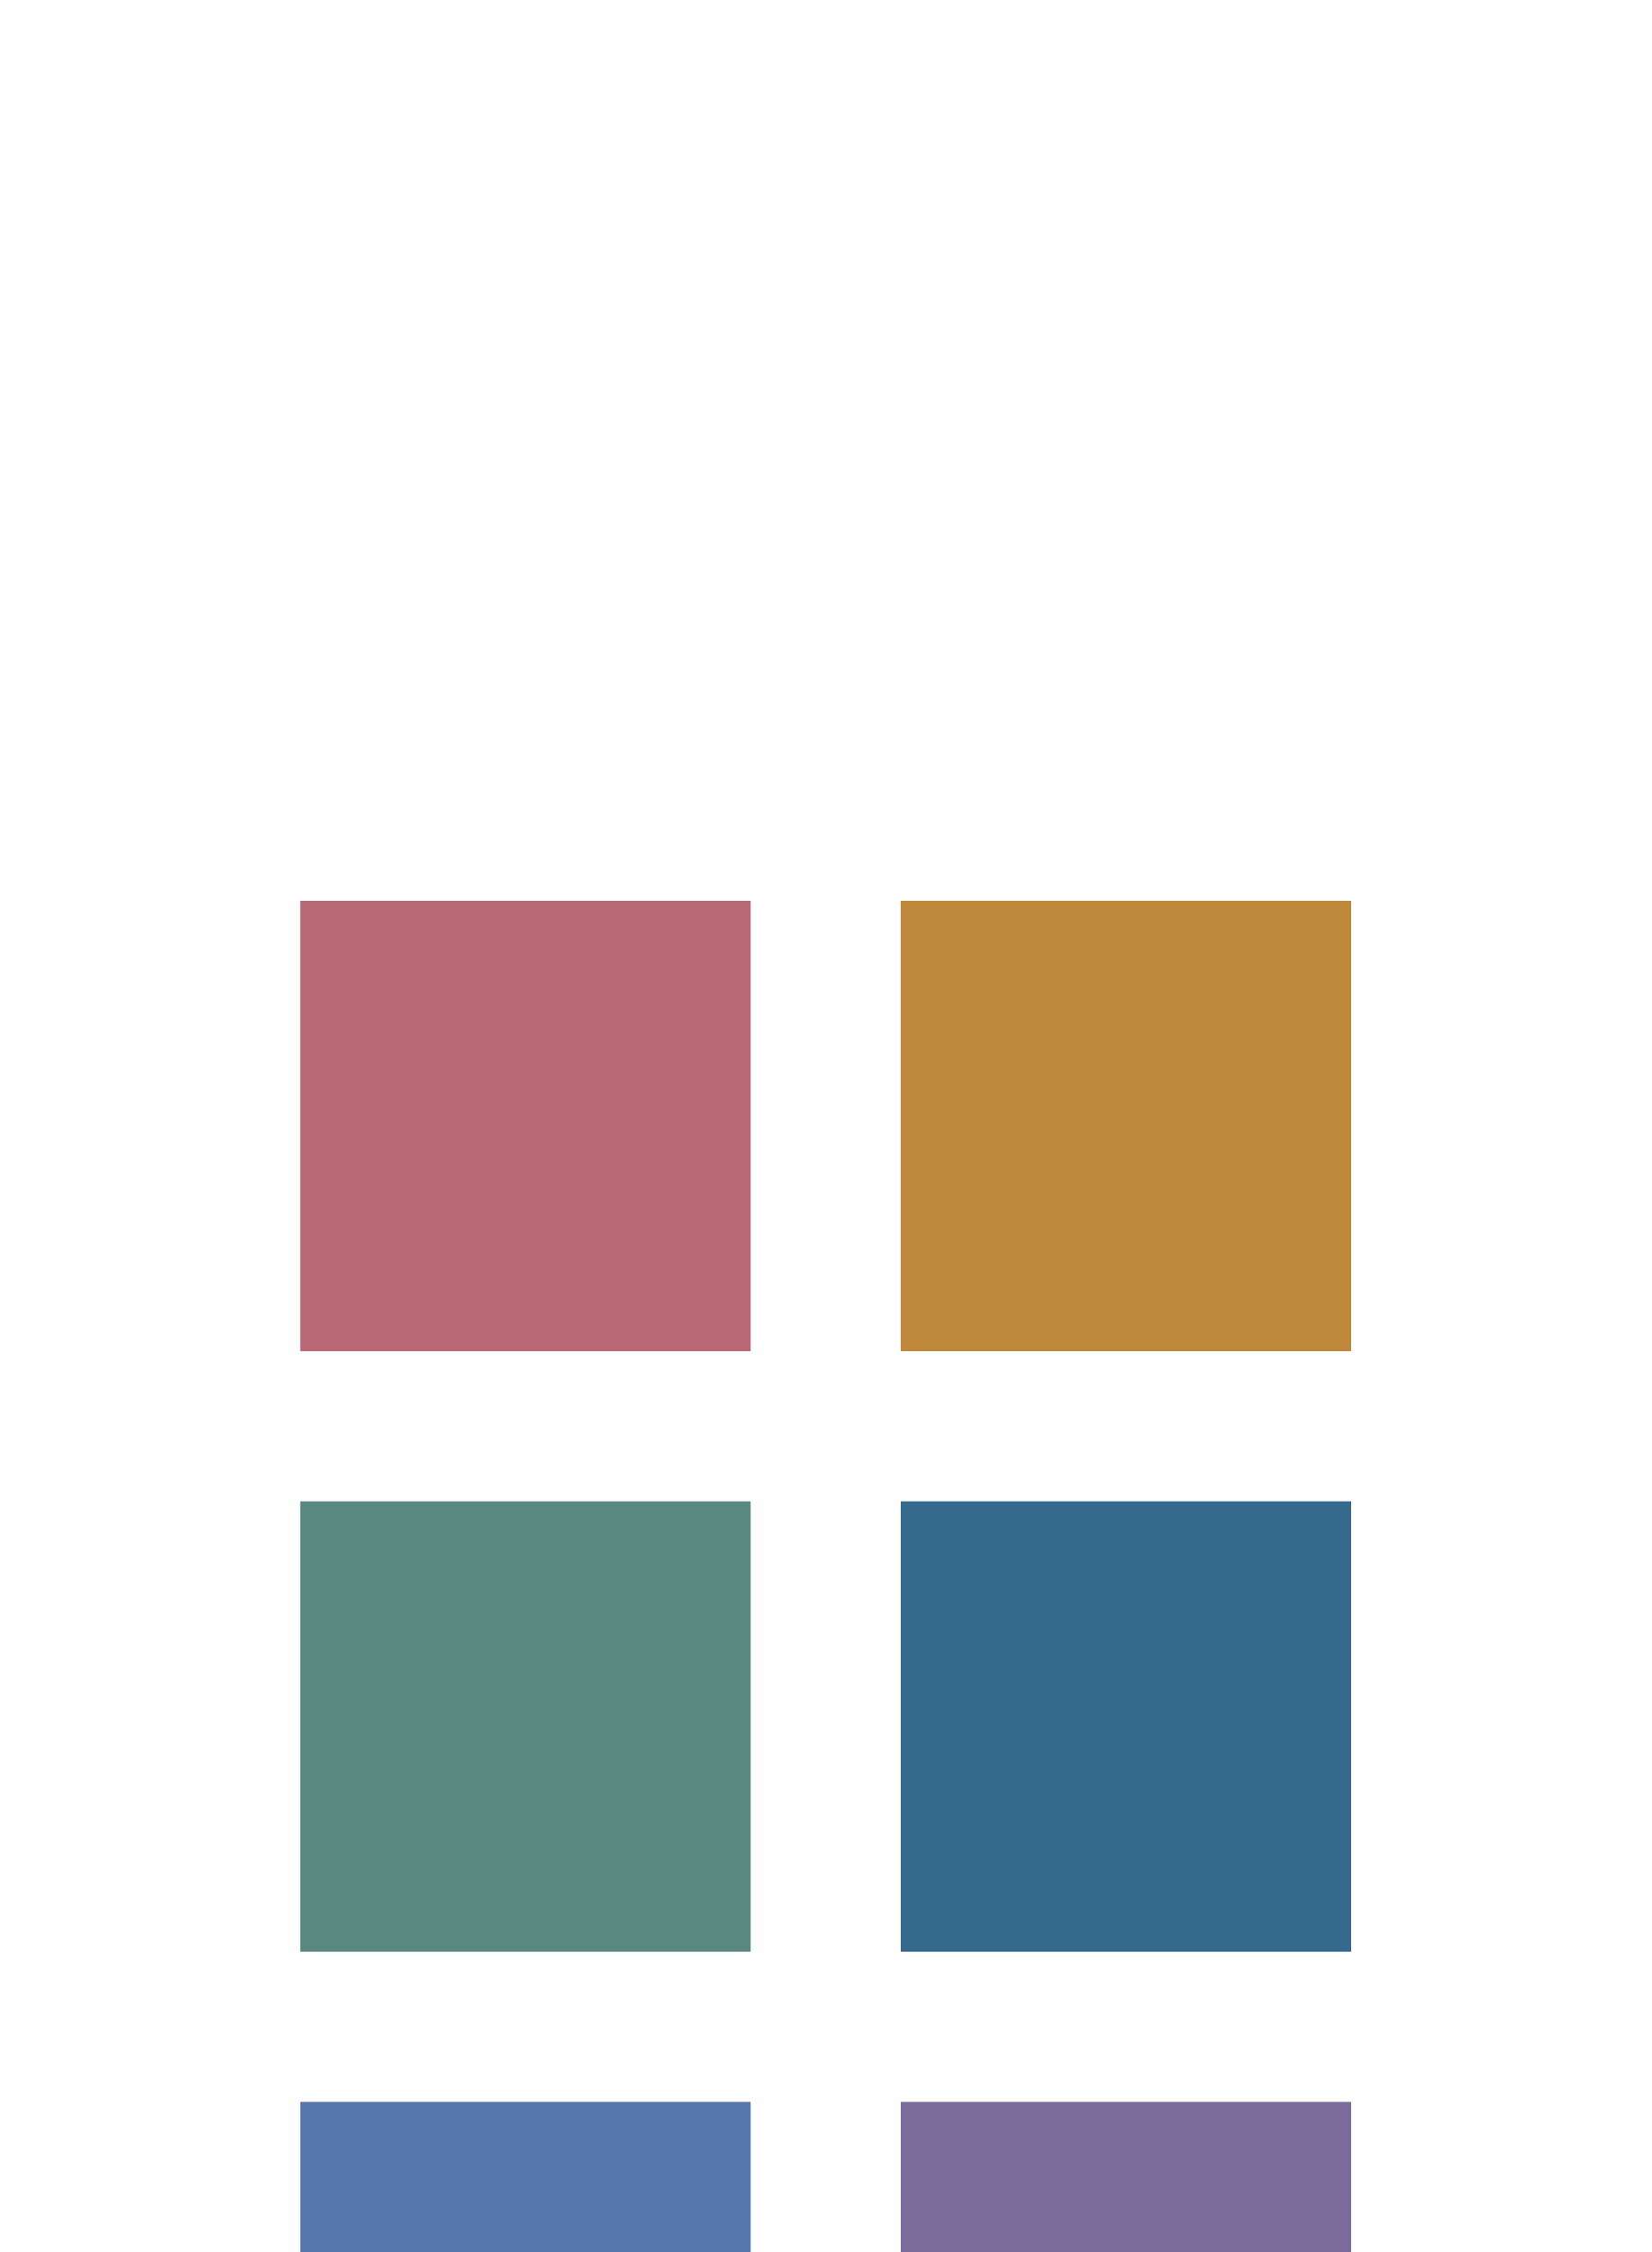
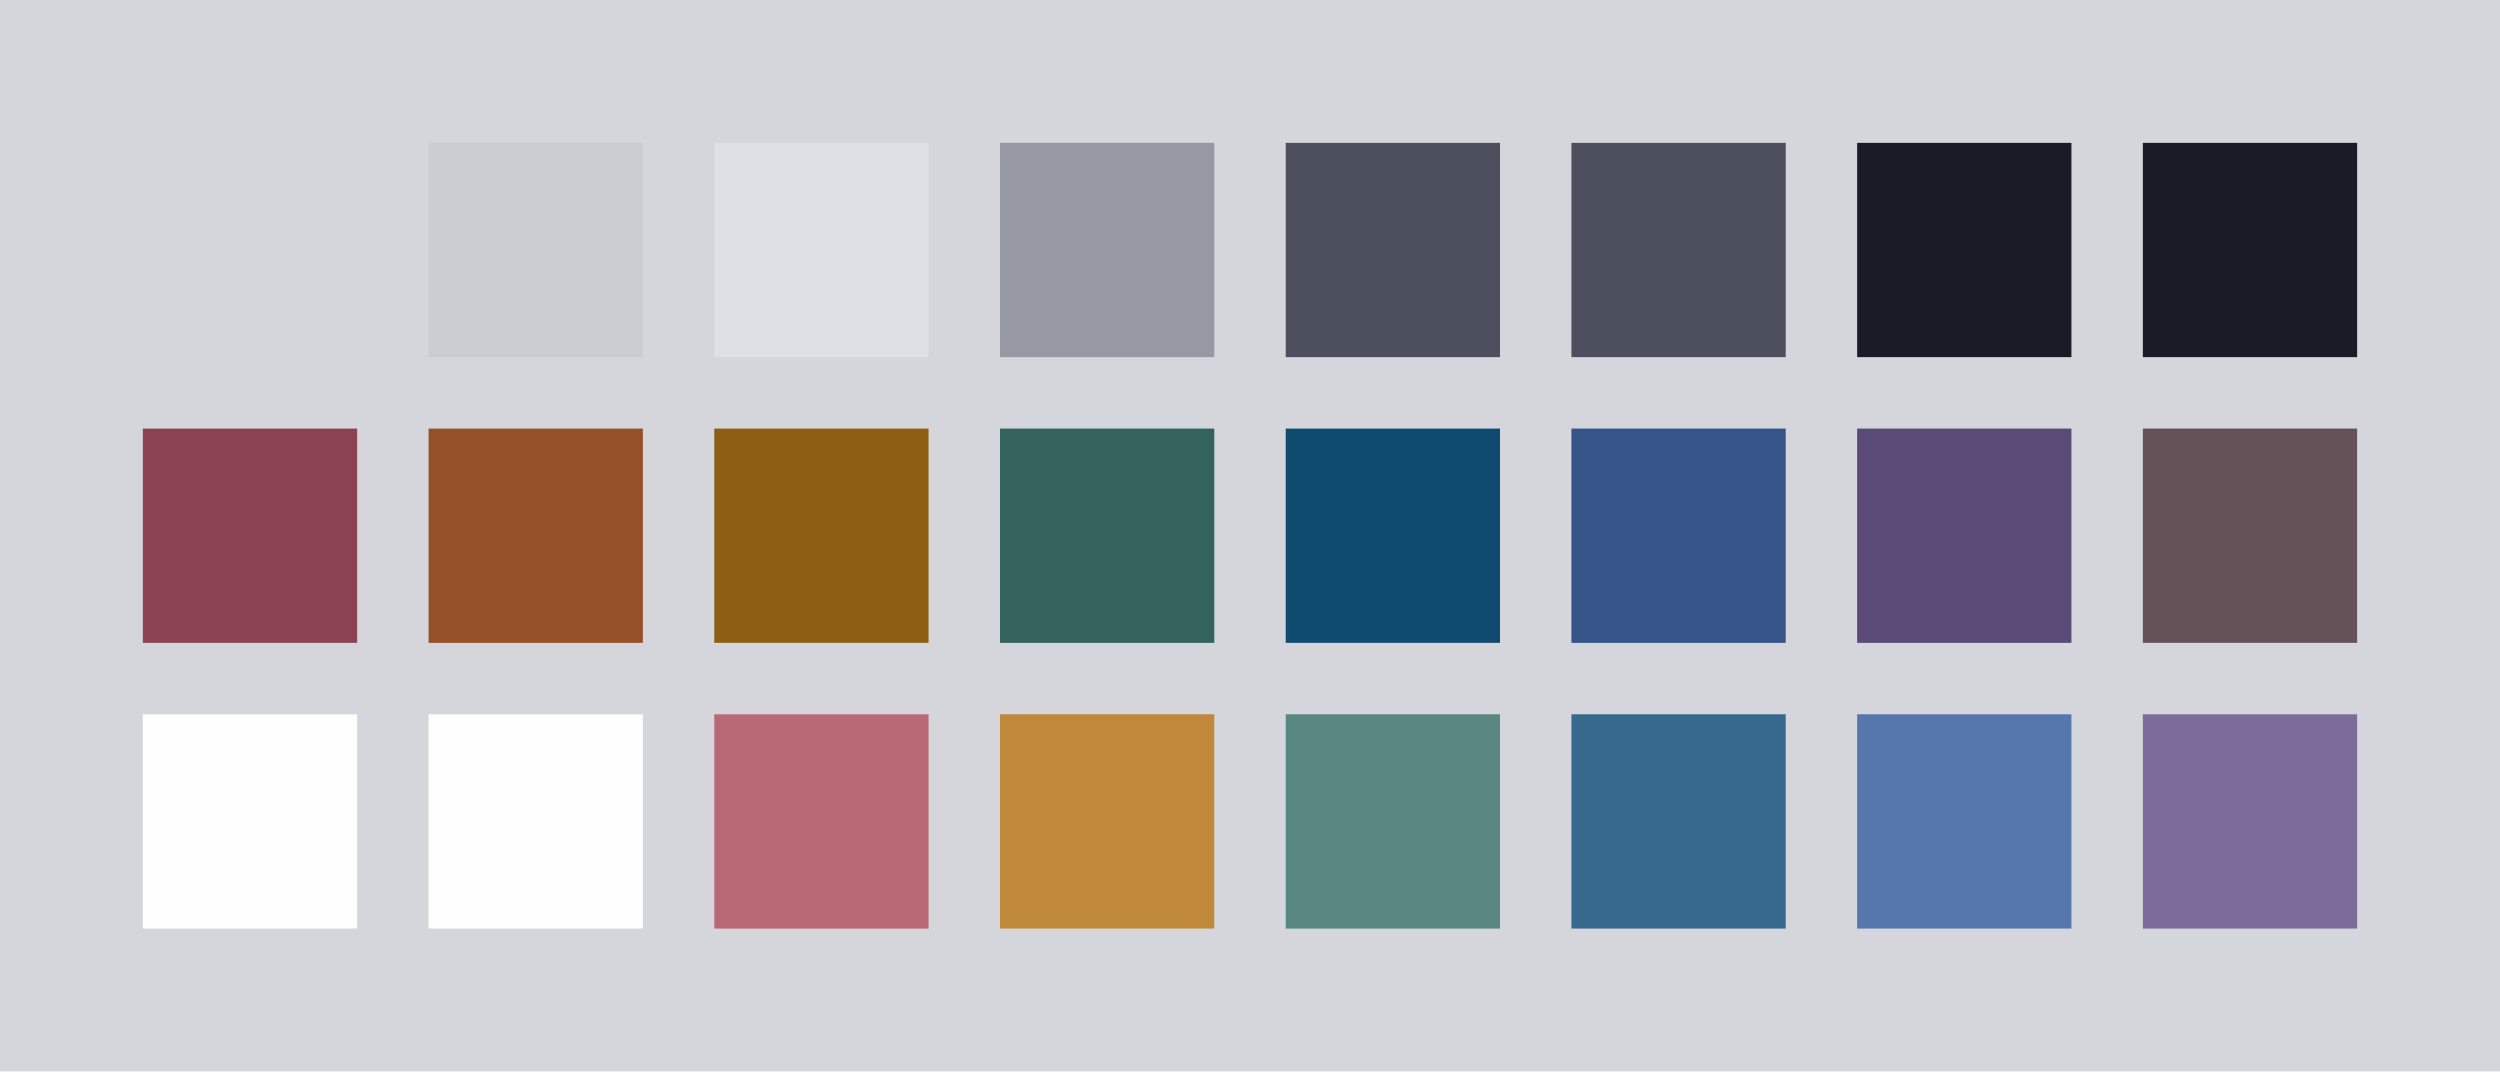
- <svg xmlns="http://www.w3.org/2000/svg" width="165" height="225">
-   <rect x="0" y="0" width="165" height="225" style="fill:#fefeff" />
-   <rect x="30" y="30" width="45" height="45" style="fill:#fefeff" />
-   <rect x="90" y="30" width="45" height="45" style="fill:#fefeff" />
-   <rect x="30" y="90" width="45" height="45" style="fill:#b96876" />
-   <rect x="90" y="90" width="45" height="45" style="fill:#bf883b" />
-   <rect x="30" y="150" width="45" height="45" style="fill:#588880" />
-   <rect x="90" y="150" width="45" height="45" style="fill:#35698d" />
-   <rect x="30" y="210" width="45" height="45" style="fill:#5677ae" />
-   <rect x="90" y="210" width="45" height="45" style="fill:#7c6c9c" />
+ <svg xmlns="http://www.w3.org/2000/svg" width="525" height="225">
+   <rect x="0" y="0" width="525" height="225" style="fill:#D5D6DB" />
+   <rect x="30" y="30" width="45" height="45" style="fill:#D5D6DB" />
+   <rect x="90" y="30" width="45" height="45" style="fill:#CBCCD1" />
+   <rect x="150" y="30" width="45" height="45" style="fill:#DFE0E5" />
+   <rect x="210" y="30" width="45" height="45" style="fill:#9699A3" />
+   <rect x="270" y="30" width="45" height="45" style="fill:#4C505E" />
+   <rect x="330" y="30" width="45" height="45" style="fill:#4C505E" />
+   <rect x="390" y="30" width="45" height="45" style="fill:#1A1B26" />
+   <rect x="450" y="30" width="45" height="45" style="fill:#1A1B26" />
+   <rect x="30" y="90" width="45" height="45" style="fill:#8C4351" />
+   <rect x="90" y="90" width="45" height="45" style="fill:#965027" />
+   <rect x="150" y="90" width="45" height="45" style="fill:#8F5E15" />
+   <rect x="210" y="90" width="45" height="45" style="fill:#33635C" />
+   <rect x="270" y="90" width="45" height="45" style="fill:#0F4B6E" />
+   <rect x="330" y="90" width="45" height="45" style="fill:#34548A" />
+   <rect x="390" y="90" width="45" height="45" style="fill:#5A4A78" />
+   <rect x="450" y="90" width="45" height="45" style="fill:#655259" />
+   <rect x="30" y="150" width="45" height="45" style="fill:#fefeff" />
+   <rect x="90" y="150" width="45" height="45" style="fill:#fefeff" />
+   <rect x="150" y="150" width="45" height="45" style="fill:#b96876" />
+   <rect x="210" y="150" width="45" height="45" style="fill:#bf883b" />
+   <rect x="270" y="150" width="45" height="45" style="fill:#588880" />
+   <rect x="330" y="150" width="45" height="45" style="fill:#35698d" />
+   <rect x="390" y="150" width="45" height="45" style="fill:#5677ae" />
+   <rect x="450" y="150" width="45" height="45" style="fill:#7c6c9c" />
</svg>
